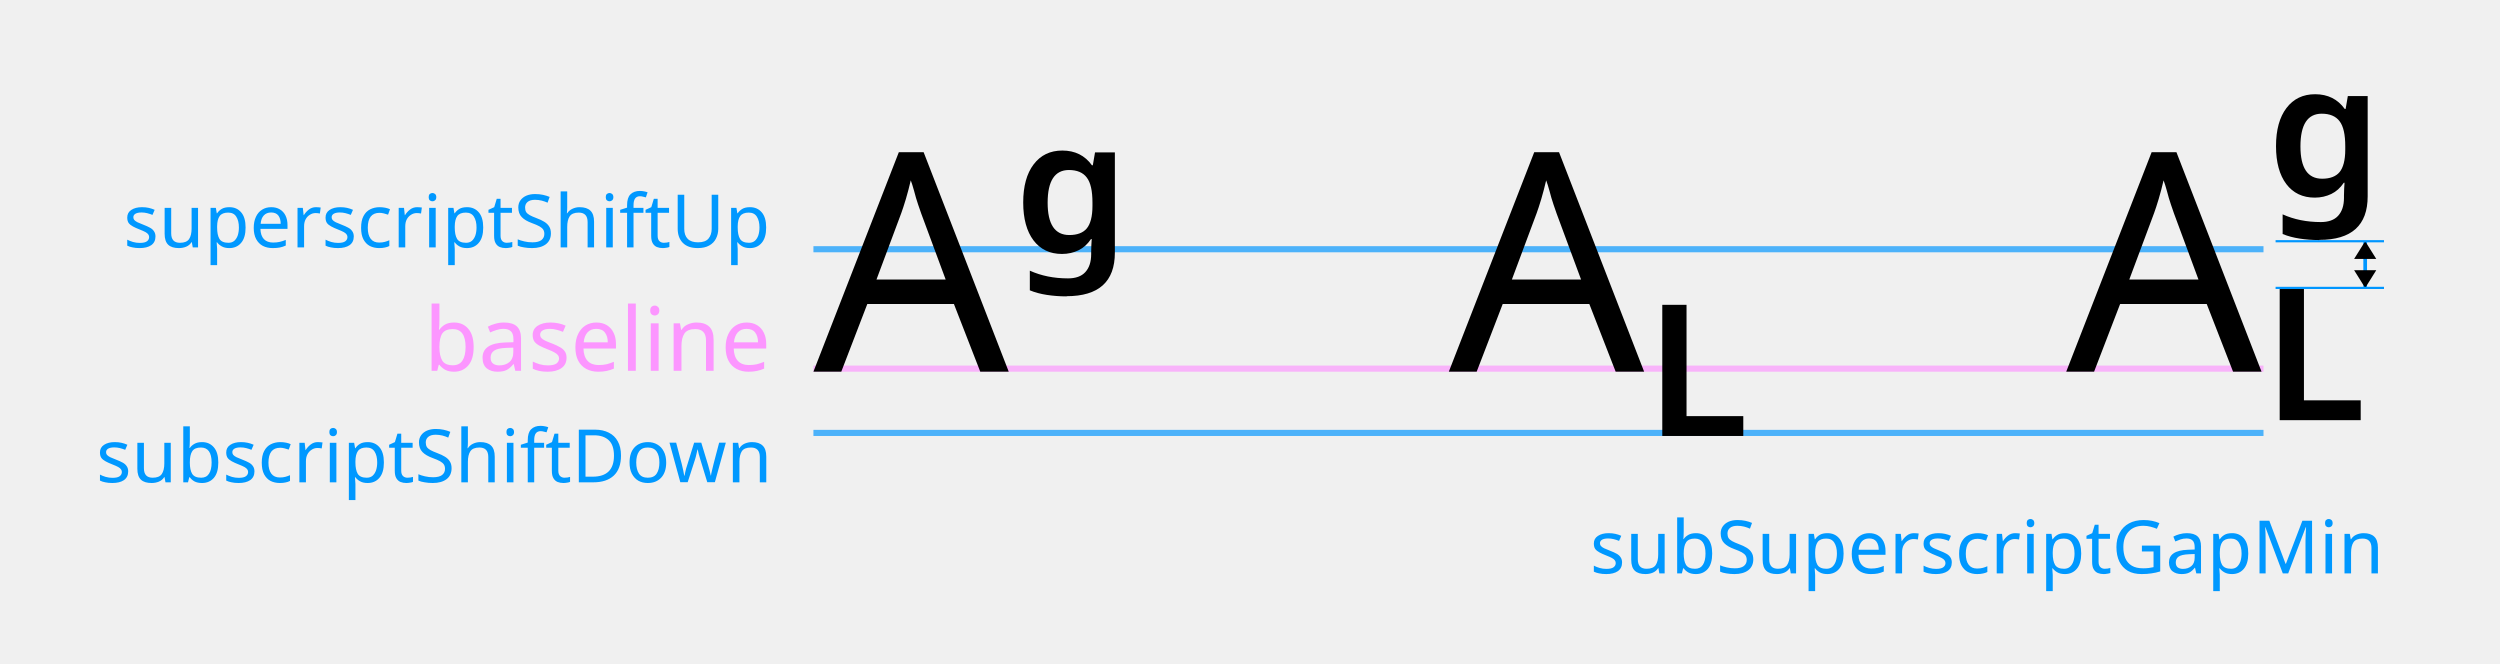
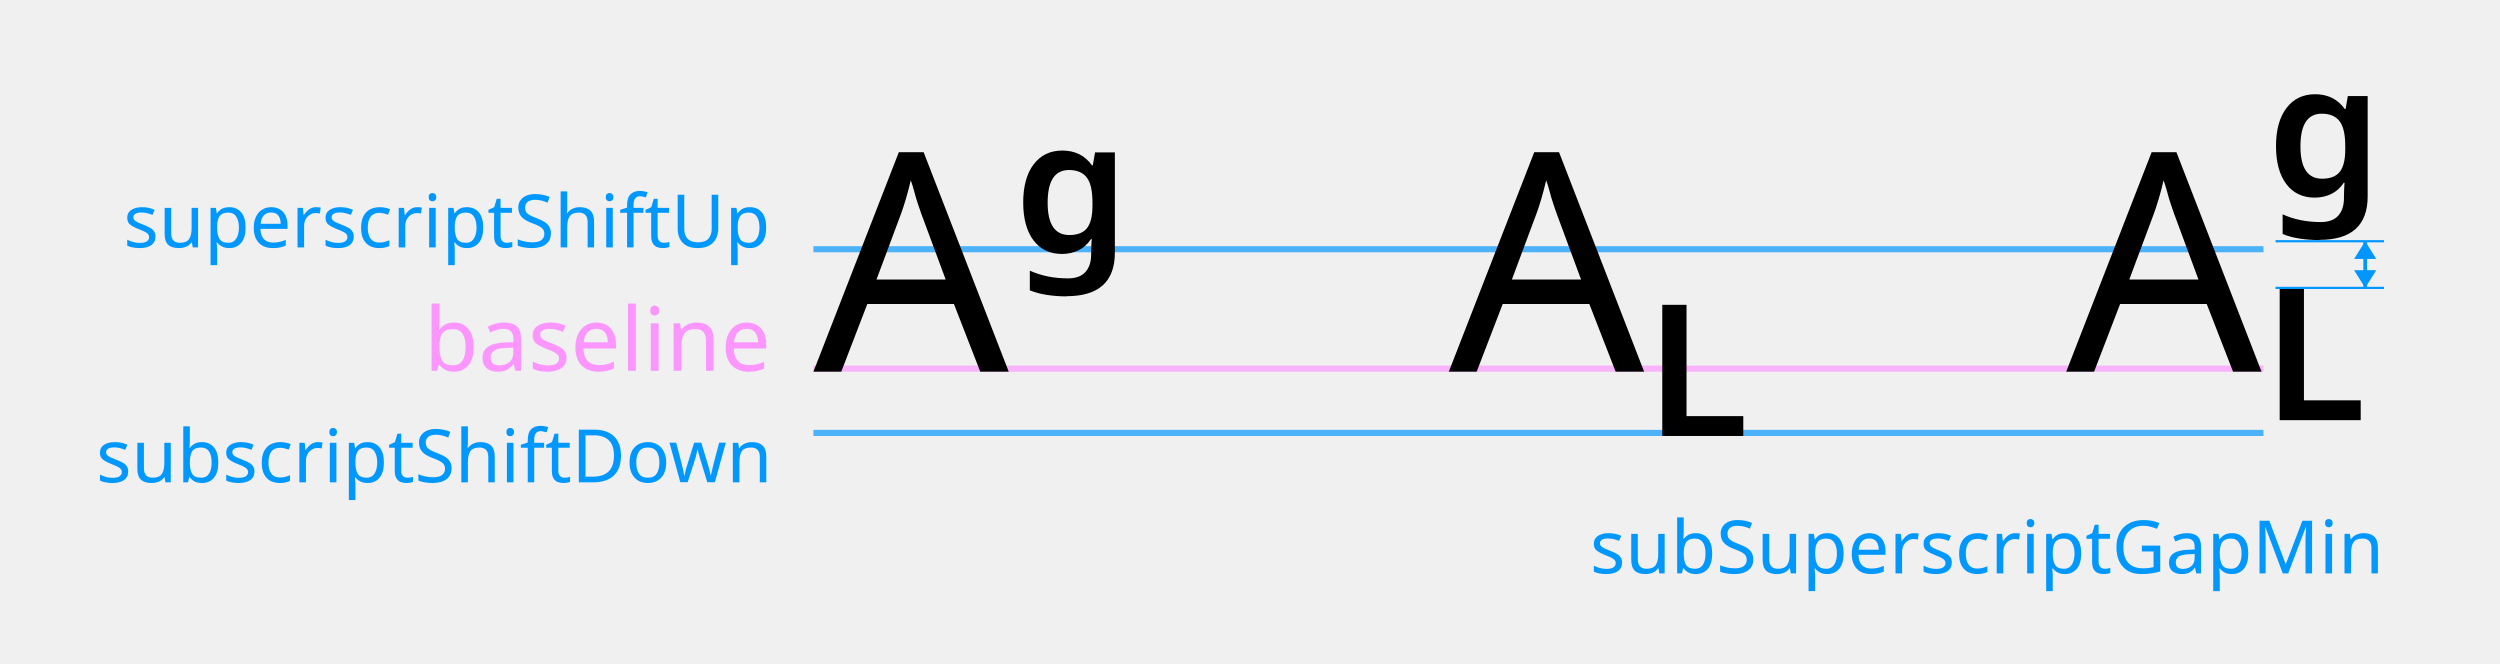
<svg xmlns="http://www.w3.org/2000/svg" xmlns:xlink="http://www.w3.org/1999/xlink" width="339pt" height="90pt" version="1.1" viewBox="0 0 339 90">
  <style>
-   path {
-    fill: black;
-   }
  @media (prefers-color-scheme: dark) {
-    path {
+    use:not([fill]) {
       fill: white;
   }
   path[stroke="#000"] {
    stroke: white;
   }
  }
 </style>
  <defs>
    <path id="a" d="m0 0 0.279 0.717h0.081l0.278-0.717h-0.093l-0.086 0.221h-0.283l-0.085-0.221h-0.091m0.206 0.301h0.226l-0.08 0.216c-0.002 0.005-0.005 0.015-0.01 0.029-0.005 0.014-0.009 0.029-0.013 0.044-0.004 0.015-0.008 0.027-0.011 0.035-0.005-0.021-0.01-0.041-0.016-0.061-0.006-0.02-0.011-0.035-0.015-0.046z" />
    <path id="c" d="m0.313-0.24c-0.039 0-0.074 0.003-0.107 0.008-0.033 0.005-0.064 0.013-0.093 0.025v0.107c0.062-0.028 0.131-0.042 0.208-0.042 0.041 0 0.073 0.011 0.094 0.034 0.021 0.023 0.032 0.055 0.032 0.098v0.014c0 0.009 3.3059e-4 0.021 9.9182e-4 0.035 6.7138e-4 0.014 0.001 0.025 0.002 0.033h-0.004c-0.019-0.028-0.041-0.048-0.068-0.061-0.027-0.013-0.057-0.02-0.09-0.02-0.066 0-0.118 0.025-0.155 0.074-0.037 0.049-0.056 0.118-0.056 0.206 0 0.089 0.019 0.158 0.057 0.208 0.038 0.05 0.09 0.075 0.156 0.075 0.069 0 0.123-0.027 0.161-0.08h0.005l0.012 0.07h0.108v-0.546c0-0.158-0.088-0.237-0.263-0.237m0.015 0.333c0.043 0 0.075 0.012 0.095 0.036 0.02 0.024 0.031 0.065 0.031 0.122v0.019c0 0.063-0.01 0.109-0.031 0.136-0.02 0.027-0.053 0.041-0.097 0.041-0.077 0-0.116-0.059-0.116-0.178 0-0.117 0.039-0.176 0.118-0.176z" />
    <path id="b" d="m0.097 0v0.714h0.132v-0.606h0.309v-0.108z" />
    <marker id="e" overflow="visible" markerHeight="1" markerWidth="1" orient="auto" preserveAspectRatio="xMidYMid" viewBox="0 0 1 1">
      <g transform="scale(.6)">
        <path d="m0-40" />
        <path d="m0 0 8 5v-10z" fill="context-stroke" fill-rule="evenodd" />
        <path d="m0-8v48" fill="none" stroke="context-stroke" stroke-linecap="square" />
      </g>
    </marker>
    <marker id="d" overflow="visible" markerHeight="1" markerWidth="1" orient="auto" preserveAspectRatio="xMidYMid" viewBox="0 0 1 1">
      <g transform="scale(.6)">
        <path d="m0-40" />
        <path d="m0 0-8 5v-10z" fill="context-stroke" fill-rule="evenodd" />
        <path d="m0-8v48" fill="none" stroke="context-stroke" stroke-linecap="square" />
      </g>
    </marker>
  </defs>
  <path d="m110.3 49.988h196.63" fill="none" stroke="#fc96ff" stroke-miterlimit="10" stroke-opacity=".678" stroke-width=".829" />
  <path d="m110.3 33.796h196.63" fill="none" stroke="#0096ff" stroke-miterlimit="10" stroke-opacity=".68" stroke-width=".829" />
  <text x="13.04" y="65.4" fill="#0098ff" font-family="'Noto Sans'" font-size="10px" stroke-width=".75" style="line-height:1.25" xml:space="preserve">
    <tspan x="13.04" y="65.4" fill="#0098ff" font-family="'Noto Sans'" font-size="10px" stroke-width=".75">subscriptShiftDown</tspan>
  </text>
  <path d="m320.72 32.709v6.332" fill="none" marker-end="url(#d)" marker-start="url(#e)" stroke="#0096ff" stroke-width=".5" />
  <text x="16.74" y="33.546" fill="#0098ff" font-family="'Noto Sans'" font-size="10px" stroke-width=".75" style="line-height:1.25" xml:space="preserve">
    <tspan x="16.74" y="33.546" fill="#0098ff" font-family="'Noto Sans'" font-size="10px" stroke-width=".75">superscriptShiftUp</tspan>
  </text>
  <path d="m110.3 58.704h196.63" fill="none" stroke="#0096ff" stroke-miterlimit="10" stroke-opacity=".68" stroke-width=".829" />
  <use transform="matrix(41.511 0 0 -41.511 110.3 50.4)" data-text="A" xlink:href="#a" />
  <use transform="matrix(24.907 0 0 -24.907 136.83 34.212)" data-text="𝗀" xlink:href="#c" />
  <use transform="matrix(41.511 0 0 -41.511 196.46 50.4)" data-text="A" xlink:href="#a" />
  <use transform="matrix(24.907 0 0 -24.907 222.99 59.117)" data-text="𝖫" xlink:href="#b" />
  <use transform="matrix(41.511 0 0 -41.511 280.18 50.4)" data-text="A" xlink:href="#a" />
  <use transform="matrix(24.907 0 0 -24.907 306.71 26.575)" data-text="𝗀" xlink:href="#c" />
  <use transform="matrix(24.907 0 0 -24.907 306.71 56.975)" data-text="𝖫" xlink:href="#b" />
  <text x="57.508" y="50.282" fill="#fc96ff" font-family="'Noto Sans'" font-size="12px" stroke-width=".75" style="line-height:1.25" xml:space="preserve">
    <tspan x="57.508" y="50.282" fill="#fc96ff" font-family="'Noto Sans'" font-size="12px" stroke-width=".75">baseline</tspan>
  </text>
  <text x="215.608" y="77.748" fill="#0098ff" font-family="'Noto Sans'" font-size="10px" stroke-width=".75" style="line-height:1.25" xml:space="preserve">
    <tspan x="215.608" y="77.748" fill="#0098ff" font-family="'Noto Sans'" font-size="10px" stroke-width=".75">subSuperscriptGapMin</tspan>
  </text>
</svg>
